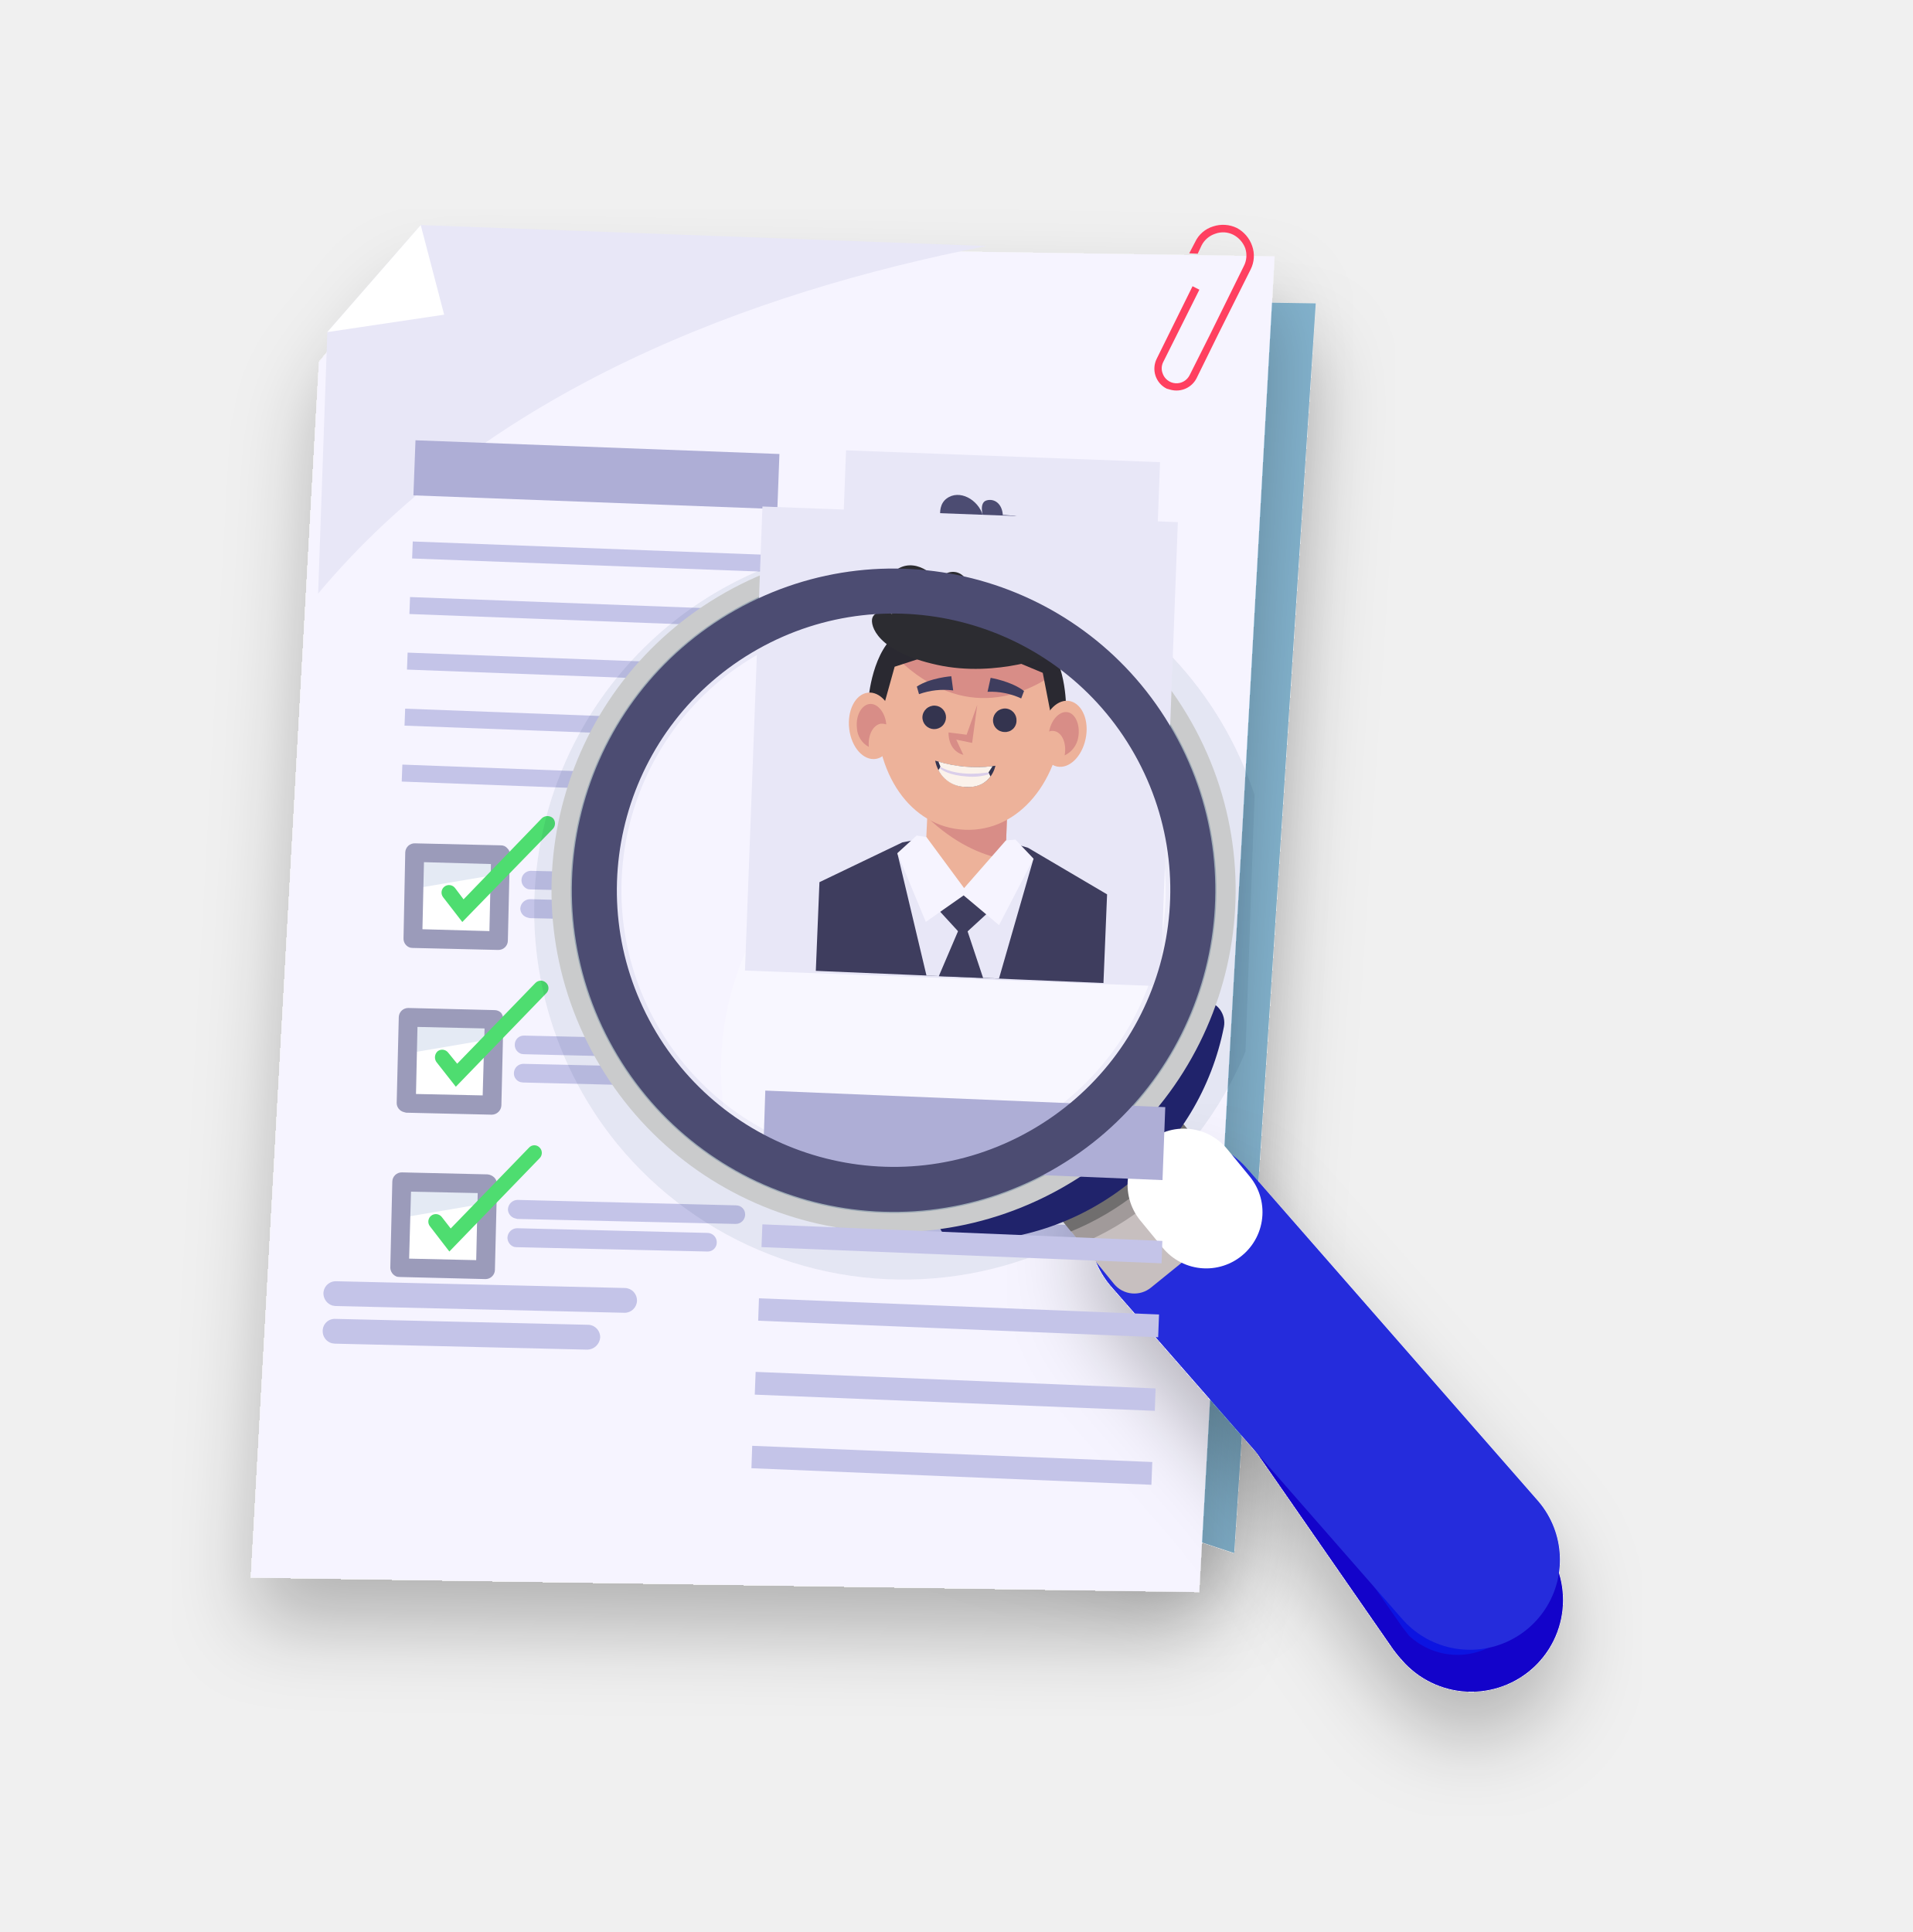
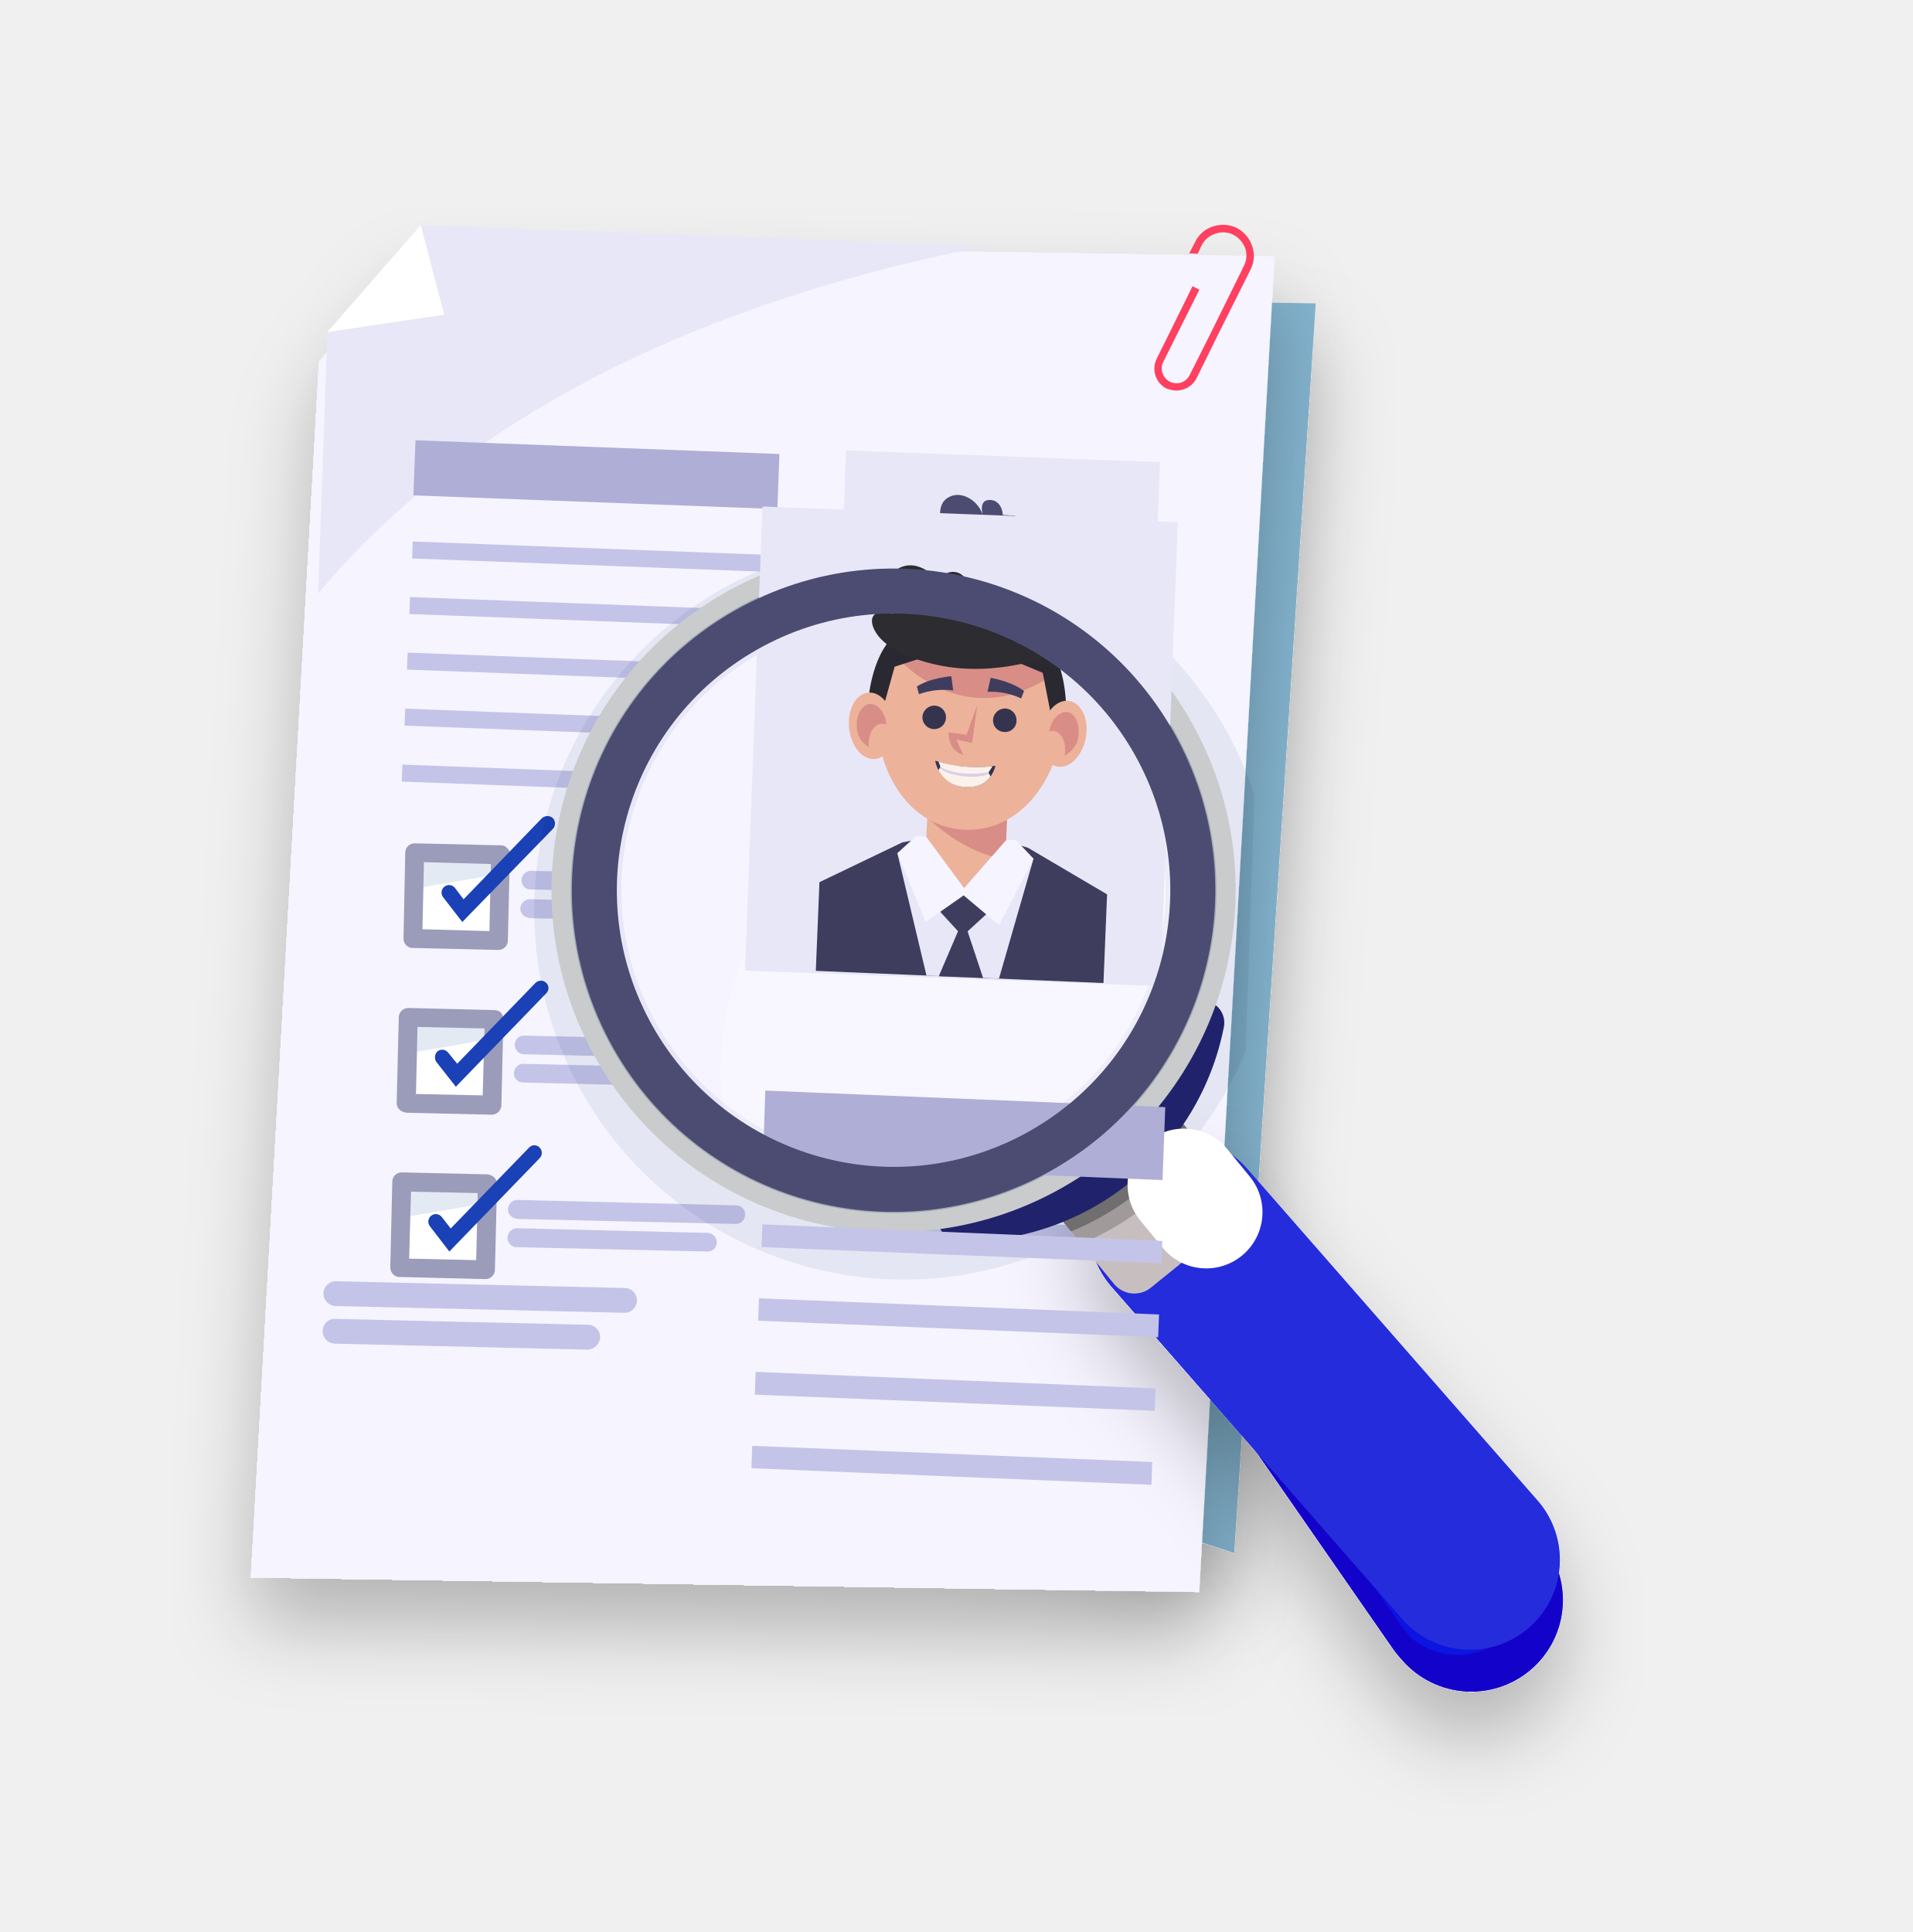
<svg xmlns="http://www.w3.org/2000/svg" width="96" height="97" viewBox="0 0 96 97" fill="none">
  <g id="Group 5177">
    <g id="Vector" filter="url(#filter0_d_696_1984)">
      <path d="M61.956 77.975L66.049 15.231L23.61 14.598L23.572 65.31L61.956 77.975Z" fill="#84B4CF" />
    </g>
    <g id="Vector_2" filter="url(#filter1_d_696_1984)">
      <path d="M63.982 12.874L20.866 12.212L16.015 18.172L12.595 79.201L60.197 79.933L63.982 12.874Z" fill="#F6F4FF" />
    </g>
    <path id="Vector_3" d="M21.12 11.3L16.432 16.674L15.969 29.803C24.511 19.589 37.669 14.674 49.518 12.352L21.12 11.3Z" fill="#E8E7F7" />
    <path id="Vector_4" d="M16.432 16.673L22.296 15.799L21.12 11.3L16.432 16.673Z" fill="white" />
    <path id="Vector_5" d="M58.232 23.204L42.47 22.61L41.807 40.206L57.569 40.8L58.232 23.204Z" fill="#E8E7F7" />
    <path id="Vector_6" d="M52.536 35.557L51.687 35.301L50.547 35.317L50.142 36.066L49.792 35.283L48.646 35.179L47.776 35.348L44.633 36.862L44.502 40.214L47.813 40.352L52.088 40.544L55.398 40.682L55.551 37.317L52.536 35.557Z" fill="#3E3D5E" />
    <path id="Vector_7" d="M48.699 40.404L51.447 40.523L52.754 35.971L50.239 35.859L50.142 36.067L50.042 35.862L47.587 35.747L48.699 40.404Z" fill="#E8E7F7" />
    <path id="Vector_8" d="M49.088 37.86L49.561 37.427C49.639 37.355 49.731 37.299 49.831 37.262C49.932 37.226 50.038 37.209 50.144 37.214C50.251 37.218 50.355 37.244 50.452 37.289C50.548 37.334 50.635 37.397 50.707 37.476L51.141 37.948L50.071 38.931L49.088 37.86Z" fill="#3E3D5E" />
    <path id="Vector_9" d="M50.849 40.493L50.103 38.248L49.166 40.416L50.849 40.493Z" fill="#3E3D5E" />
    <path id="Vector_10" d="M52.188 36.244C52.153 36.861 51.226 37.308 50.101 37.269C48.976 37.23 48.07 36.684 48.105 36.067C48.14 35.45 49.067 35.003 50.187 35.06C51.307 35.118 52.2 35.64 52.188 36.244Z" fill="#EDB29A" />
    <path id="Vector_11" d="M48.748 33.758L48.675 35.285C48.661 35.688 48.806 36.08 49.079 36.377C49.353 36.673 49.732 36.849 50.135 36.867C50.537 36.881 50.93 36.736 51.226 36.462C51.522 36.189 51.698 35.81 51.716 35.407L51.77 33.875L48.748 33.758Z" fill="#EDB29A" />
    <path id="Vector_12" d="M48.726 34.399C49.767 35.374 50.762 35.808 51.577 35.976C51.65 35.794 51.697 35.602 51.716 35.407L51.77 33.875L48.748 33.758L48.726 34.399Z" fill="#D88D87" />
    <path id="Vector_13" d="M53.87 30.485C53.763 32.981 52.231 34.964 50.142 34.872C48.053 34.78 46.694 32.698 46.806 30.183C46.919 27.668 48.402 26.632 50.491 26.724C52.581 26.816 53.983 27.97 53.87 30.485Z" fill="#EDB29A" />
    <path id="Vector_14" d="M53.68 28.846C53.246 27.452 52.041 26.784 50.491 26.724C48.941 26.665 47.977 27.101 47.354 28.142C49.92 30.815 52.321 29.858 53.68 28.846Z" fill="#D88D87" />
    <path id="Vector_15" d="M46.493 29.899C46.493 29.899 46.639 28.04 47.668 27.367L49.029 28.177L47.477 28.685L47.042 30.248L46.493 29.899Z" fill="#3E3D5E" />
    <path id="Vector_16" d="M53.983 30.222C53.983 30.222 54.014 28.35 53.032 27.587L51.603 28.286L53.111 28.922L53.412 30.513L53.983 30.222Z" fill="#3E3D5E" />
    <path id="Vector_17" d="M49.444 30.623C49.442 30.683 49.428 30.741 49.402 30.795C49.377 30.85 49.342 30.898 49.298 30.939C49.254 30.979 49.202 31.011 49.146 31.031C49.09 31.052 49.03 31.061 48.97 31.059C48.911 31.056 48.852 31.042 48.798 31.017C48.743 30.992 48.695 30.956 48.654 30.912C48.614 30.868 48.582 30.817 48.562 30.76C48.541 30.704 48.532 30.645 48.534 30.585C48.536 30.526 48.55 30.468 48.575 30.415C48.6 30.362 48.636 30.315 48.679 30.276C48.723 30.236 48.775 30.207 48.83 30.188C48.886 30.169 48.945 30.162 49.003 30.167C49.122 30.17 49.234 30.22 49.317 30.305C49.399 30.39 49.445 30.504 49.444 30.623Z" fill="#34344F" />
    <path id="Vector_18" d="M52.115 30.74C52.093 30.845 52.035 30.938 51.95 31.003C51.866 31.069 51.762 31.103 51.655 31.099C51.548 31.095 51.447 31.054 51.367 30.982C51.288 30.91 51.237 30.813 51.223 30.707C51.214 30.642 51.22 30.575 51.239 30.512C51.259 30.449 51.292 30.391 51.336 30.342C51.381 30.294 51.435 30.255 51.496 30.229C51.557 30.204 51.622 30.192 51.688 30.194C51.754 30.197 51.819 30.213 51.878 30.243C51.937 30.273 51.988 30.316 52.029 30.368C52.069 30.42 52.098 30.48 52.113 30.544C52.128 30.609 52.128 30.675 52.115 30.74Z" fill="#34344F" />
    <path id="Vector_19" d="M50.615 30.146L50.229 31.253L49.526 31.174C49.526 31.174 49.494 31.851 50.094 32.018L49.821 31.452L50.431 31.583L50.615 30.146Z" fill="#D88D87" />
    <path id="Vector_20" d="M53.068 31.044C52.935 31.732 53.188 32.37 53.648 32.479C54.107 32.587 54.573 32.11 54.724 31.427C54.875 30.744 54.603 30.101 54.144 29.993C53.684 29.884 53.2 30.357 53.068 31.044Z" fill="#EDB29A" />
    <path id="Vector_21" d="M53.556 31.122L53.336 31.139L53.346 31.102C53.449 30.661 53.773 30.34 54.064 30.421C54.355 30.502 54.536 30.905 54.446 31.37C54.421 31.515 54.363 31.652 54.276 31.771C54.188 31.889 54.074 31.985 53.943 32.052C54.01 31.601 53.846 31.203 53.556 31.122Z" fill="#D88D87" />
    <path id="Vector_22" d="M47.453 30.812C47.535 31.501 47.226 32.12 46.757 32.186C46.289 32.251 45.863 31.741 45.762 31.047C45.661 30.353 45.989 29.739 46.458 29.674C46.926 29.608 47.376 30.105 47.453 30.812Z" fill="#EDB29A" />
    <path id="Vector_23" d="M46.953 30.85C47.023 30.839 47.096 30.846 47.163 30.869C47.098 30.401 46.818 30.068 46.51 30.12C46.202 30.171 45.995 30.564 46.042 31.027C46.089 31.491 46.277 31.661 46.49 31.739C46.461 31.281 46.663 30.906 46.953 30.85Z" fill="#D88D87" />
    <path id="Vector_24" d="M51.31 32.435C50.54 32.553 49.753 32.489 49.013 32.246C49.065 32.518 49.207 32.764 49.415 32.946C49.623 33.128 49.886 33.236 50.162 33.252C50.42 33.281 50.68 33.213 50.892 33.063C51.104 32.912 51.252 32.689 51.31 32.435Z" fill="#34344F" />
    <path id="Vector_25" d="M49.145 32.616L49.222 32.48L49.158 32.286C49.821 32.484 50.517 32.544 51.204 32.464L51.042 32.693L51.116 32.851C51.005 32.994 50.858 33.106 50.691 33.176C50.525 33.246 50.342 33.272 50.162 33.251C49.953 33.242 49.749 33.178 49.571 33.066C49.392 32.955 49.246 32.8 49.145 32.616Z" fill="#FBF2EB" />
    <path id="Vector_26" d="M51.082 32.763C50.802 32.843 50.509 32.868 50.219 32.836C49.584 32.796 49.3 32.619 49.188 32.529L49.203 32.475C49.929 32.892 51.024 32.688 51.024 32.688L51.082 32.763Z" fill="#DACEEA" />
    <path id="Vector_27" d="M48.402 29.726C48.822 29.574 49.272 29.524 49.715 29.582L49.646 29.054C49.185 29.087 48.736 29.216 48.327 29.431L48.402 29.726Z" fill="#3E3D5E" />
    <path id="Vector_28" d="M52.293 29.889C51.892 29.702 51.45 29.619 51.009 29.649L51.119 29.111C51.573 29.185 52.007 29.352 52.392 29.603L52.293 29.889Z" fill="#3E3D5E" />
    <path id="Vector_29" d="M53.546 28.201C53.546 28.201 51.389 29.128 49.104 28.609C46.82 28.091 46.567 27.1 46.638 26.846C46.709 26.591 47.123 26.511 47.389 26.682C47.389 26.682 46.87 25.52 47.515 25.033C48.16 24.547 49.106 25.085 49.337 25.874C49.337 25.874 49.144 25.232 49.527 25.123C49.909 25.015 50.305 25.281 50.34 25.859C50.34 25.859 53.655 25.842 53.546 28.201Z" fill="#4C4C72" />
    <path id="Vector_30" d="M53.531 27.904C50.949 28.105 50.426 26.745 50.358 25.865C50.753 25.878 51.145 25.928 51.531 26.015C51.678 26.683 52.142 27.478 53.435 27.407C53.491 27.567 53.524 27.734 53.531 27.904Z" fill="#60608C" />
    <path id="Vector_31" d="M52.754 35.971L52.072 35.252L51.697 35.265L50.115 37.077L48.697 35.135L48.319 35.089L47.587 35.746L48.681 38.362L50.117 37.352L51.447 38.486L52.754 35.971Z" fill="#F6F4FF" />
    <path id="Vector_32" d="M39.126 22.794L20.857 22.105L20.753 24.871L39.022 25.559L39.126 22.794Z" fill="#AEAED6" />
    <path id="Vector_33" d="M38.989 27.875L20.72 27.186L20.688 28.039L38.957 28.727L38.989 27.875Z" fill="#C4C4E8" />
    <path id="Vector_34" d="M38.853 30.664L20.584 29.976L20.552 30.828L38.821 31.516L38.853 30.664Z" fill="#C4C4E8" />
    <path id="Vector_35" d="M38.731 33.454L20.462 32.766L20.43 33.618L38.699 34.306L38.731 33.454Z" fill="#C4C4E8" />
    <path id="Vector_36" d="M38.608 36.268L20.339 35.58L20.307 36.432L38.576 37.12L38.608 36.268Z" fill="#C4C4E8" />
    <path id="Vector_37" d="M38.467 39.076L20.198 38.388L20.166 39.24L38.434 39.928L38.467 39.076Z" fill="#C4C4E8" />
    <path id="Vector_38" d="M57.749 45.391L42.592 44.755L42.486 47.526L57.649 48.144L57.749 45.391Z" fill="#AEAED6" />
    <path id="Vector_39" d="M57.634 50.45L42.471 49.833L42.449 50.688L57.611 51.306L57.634 50.45Z" fill="#C4C4E8" />
    <path id="Vector_40" d="M57.499 53.253L42.337 52.635L42.314 53.491L57.477 54.108L57.499 53.253Z" fill="#C4C4E8" />
    <path id="Vector_41" d="M57.384 56.061L42.226 55.425L42.185 56.275L57.343 56.911L57.384 56.061Z" fill="#C4C4E8" />
    <path id="Vector_42" d="M57.255 58.845L42.092 58.227L42.051 59.077L57.214 59.695L57.255 58.845Z" fill="#C4C4E8" />
    <path id="Vector_43" d="M57.121 61.648L41.959 61.03L41.936 61.885L57.08 62.498L57.121 61.648Z" fill="#C4C4E8" />
    <path id="Vector_44" d="M25.088 42.921L20.788 42.819L20.686 47.127L24.986 47.229L25.088 42.921Z" fill="white" />
    <path id="Vector_45" d="M25.111 43.883L20.775 44.615L20.828 42.808L25.128 42.908L25.111 43.883Z" fill="#E4EAF4" />
    <path id="Vector_46" d="M20.596 47.581C20.495 47.552 20.407 47.49 20.346 47.406C20.284 47.321 20.253 47.218 20.256 47.114L20.343 42.791C20.346 42.728 20.361 42.667 20.388 42.611C20.414 42.555 20.452 42.504 20.498 42.462C20.544 42.421 20.598 42.389 20.657 42.368C20.716 42.347 20.778 42.338 20.84 42.342L25.14 42.442C25.203 42.441 25.265 42.453 25.323 42.479C25.38 42.505 25.43 42.544 25.47 42.593C25.515 42.634 25.549 42.685 25.571 42.742C25.592 42.799 25.6 42.86 25.594 42.921L25.494 47.221C25.494 47.284 25.482 47.347 25.457 47.405C25.433 47.463 25.397 47.516 25.352 47.559C25.307 47.604 25.253 47.638 25.194 47.661C25.136 47.684 25.073 47.695 25.01 47.694L20.71 47.593L20.596 47.581ZM21.282 43.287L21.206 46.654L24.568 46.748L24.644 43.381L21.282 43.287Z" fill="#9B9BBA" />
    <path id="Vector_47" d="M26.506 44.643C26.399 44.609 26.308 44.538 26.248 44.443C26.189 44.347 26.166 44.234 26.183 44.123C26.199 44.013 26.255 43.911 26.34 43.838C26.424 43.764 26.532 43.723 26.645 43.722L37.601 43.972C37.727 43.976 37.846 44.03 37.933 44.122C38.019 44.214 38.066 44.336 38.062 44.463C38.058 44.589 38.004 44.708 37.912 44.794C37.82 44.881 37.697 44.927 37.571 44.923L26.62 44.655L26.506 44.643Z" fill="#C4C4E8" />
    <path id="Vector_48" d="M26.481 46.067C26.379 46.043 26.287 45.985 26.221 45.903C26.156 45.821 26.119 45.719 26.118 45.613C26.124 45.485 26.18 45.365 26.274 45.277C26.368 45.19 26.492 45.143 26.62 45.146L36.19 45.382C36.252 45.382 36.313 45.394 36.37 45.418C36.427 45.443 36.478 45.478 36.521 45.523C36.563 45.568 36.596 45.621 36.617 45.679C36.639 45.737 36.648 45.799 36.644 45.861C36.639 45.984 36.587 46.101 36.497 46.186C36.408 46.271 36.288 46.317 36.165 46.315L26.59 46.097L26.481 46.067Z" fill="#C4C4E8" />
-     <path id="Vector_49" d="M23.207 46.291L22.242 45.043C22.181 44.964 22.154 44.864 22.167 44.764C22.18 44.665 22.232 44.575 22.311 44.514C22.391 44.453 22.491 44.426 22.59 44.439C22.689 44.452 22.78 44.504 22.841 44.583L23.27 45.153L27.204 41.078C27.28 41.011 27.377 40.973 27.478 40.972C27.58 40.972 27.677 41.008 27.754 41.074C27.821 41.146 27.859 41.24 27.86 41.338C27.862 41.437 27.827 41.532 27.763 41.606L23.207 46.291Z" fill="#4EDD70" />
+     <path id="Vector_49" d="M23.207 46.291L22.242 45.043C22.181 44.964 22.154 44.864 22.167 44.764C22.18 44.665 22.232 44.575 22.311 44.514C22.391 44.453 22.491 44.426 22.59 44.439C22.689 44.452 22.78 44.504 22.841 44.583L23.27 45.153L27.204 41.078C27.28 41.011 27.377 40.973 27.478 40.972C27.58 40.972 27.677 41.008 27.754 41.074C27.821 41.146 27.859 41.24 27.86 41.338C27.862 41.437 27.827 41.532 27.763 41.606L23.207 46.291Z" fill="#1a41b6" />
    <path id="Vector_50" d="M24.775 51.181L20.475 51.079L20.372 55.387L24.673 55.489L24.775 51.181Z" fill="white" />
    <path id="Vector_51" d="M24.768 52.151L20.45 52.887L20.485 51.075L24.803 51.181L24.768 52.151Z" fill="#E4EAF4" />
    <path id="Vector_52" d="M20.258 55.83C20.16 55.802 20.073 55.744 20.011 55.663C19.948 55.582 19.914 55.483 19.913 55.381L20.018 51.063C20.023 50.939 20.076 50.823 20.165 50.738C20.255 50.653 20.374 50.606 20.497 50.608L24.816 50.714C24.941 50.712 25.061 50.76 25.151 50.846C25.227 50.946 25.268 51.068 25.27 51.193L25.169 55.493C25.165 55.619 25.112 55.738 25.022 55.826C24.932 55.914 24.811 55.964 24.685 55.965L20.385 55.865L20.258 55.83ZM20.957 51.559L20.882 54.926L24.23 54.997L24.324 51.635L20.957 51.559Z" fill="#9B9BBA" />
    <path id="Vector_53" d="M26.18 52.915C26.08 52.886 25.992 52.825 25.93 52.74C25.869 52.656 25.837 52.553 25.84 52.449C25.84 52.387 25.852 52.325 25.877 52.269C25.901 52.212 25.937 52.16 25.982 52.118C26.026 52.075 26.079 52.042 26.138 52.021C26.196 52 26.258 51.991 26.319 51.994L37.276 52.244C37.399 52.249 37.516 52.301 37.6 52.391C37.685 52.48 37.732 52.6 37.73 52.723C37.73 52.786 37.717 52.849 37.693 52.907C37.669 52.965 37.633 53.017 37.588 53.062C37.542 53.105 37.489 53.14 37.43 53.163C37.371 53.186 37.309 53.197 37.246 53.195L26.294 52.928L26.18 52.915Z" fill="#C4C4E8" />
    <path id="Vector_54" d="M26.138 54.333C26.036 54.307 25.946 54.246 25.884 54.161C25.822 54.076 25.791 53.972 25.798 53.866C25.803 53.743 25.855 53.626 25.945 53.541C26.034 53.457 26.154 53.41 26.277 53.412L35.852 53.63C35.915 53.631 35.977 53.644 36.034 53.669C36.092 53.693 36.144 53.729 36.188 53.774C36.232 53.819 36.267 53.872 36.29 53.93C36.313 53.989 36.325 54.051 36.324 54.114C36.323 54.177 36.31 54.239 36.286 54.296C36.261 54.354 36.225 54.406 36.18 54.45C36.135 54.494 36.082 54.529 36.024 54.552C35.965 54.575 35.903 54.587 35.84 54.586L26.27 54.35L26.138 54.333Z" fill="#C4C4E8" />
-     <path id="Vector_55" d="M22.882 54.562L21.899 53.31C21.847 53.227 21.825 53.129 21.837 53.032C21.85 52.936 21.896 52.846 21.968 52.781C22.008 52.75 22.052 52.728 22.1 52.715C22.148 52.702 22.198 52.699 22.247 52.705C22.296 52.712 22.344 52.728 22.387 52.753C22.43 52.777 22.467 52.81 22.497 52.849L22.95 53.406L26.879 49.35C26.949 49.279 27.044 49.238 27.143 49.236C27.243 49.234 27.339 49.272 27.411 49.341C27.448 49.374 27.479 49.414 27.5 49.46C27.521 49.505 27.532 49.554 27.533 49.605C27.534 49.655 27.524 49.704 27.504 49.75C27.485 49.796 27.456 49.838 27.419 49.872L22.882 54.562Z" fill="#4EDD70" />
+     <path id="Vector_55" d="M22.882 54.562L21.899 53.31C21.847 53.227 21.825 53.129 21.837 53.032C21.85 52.936 21.896 52.846 21.968 52.781C22.008 52.75 22.052 52.728 22.1 52.715C22.148 52.702 22.198 52.699 22.247 52.705C22.296 52.712 22.344 52.728 22.387 52.753C22.43 52.777 22.467 52.81 22.497 52.849L22.95 53.406L26.879 49.35C26.949 49.279 27.044 49.238 27.143 49.236C27.243 49.234 27.339 49.272 27.411 49.341C27.448 49.374 27.479 49.414 27.5 49.46C27.521 49.505 27.532 49.554 27.533 49.605C27.534 49.655 27.524 49.704 27.504 49.75C27.485 49.796 27.456 49.838 27.419 49.872L22.882 54.562Z" fill="#1a41b6" />
    <path id="Vector_56" d="M24.443 59.455L20.143 59.352L20.041 63.66L24.341 63.762L24.443 59.455Z" fill="white" />
    <path id="Vector_57" d="M24.448 60.404L20.13 61.141L20.16 59.347L24.478 59.453L24.448 60.404Z" fill="#E4EAF4" />
    <path id="Vector_58" d="M19.933 64.101C19.834 64.069 19.748 64.007 19.687 63.923C19.626 63.839 19.593 63.738 19.593 63.634L19.693 59.334C19.693 59.271 19.706 59.209 19.73 59.15C19.754 59.092 19.79 59.04 19.835 58.996C19.881 58.952 19.934 58.917 19.993 58.894C20.051 58.871 20.114 58.86 20.177 58.862L24.477 58.962C24.601 58.975 24.717 59.028 24.807 59.113C24.896 59.202 24.947 59.321 24.95 59.446L24.844 63.764C24.84 63.888 24.787 64.004 24.697 64.089C24.608 64.174 24.488 64.221 24.365 64.219L20.047 64.113L19.933 64.101ZM20.632 59.83L20.538 63.192L23.905 63.268L23.981 59.901L20.632 59.83Z" fill="#9B9BBA" />
    <path id="Vector_59" d="M25.86 61.17C25.758 61.146 25.666 61.088 25.601 61.006C25.535 60.923 25.498 60.822 25.497 60.716C25.502 60.59 25.555 60.471 25.645 60.383C25.735 60.295 25.855 60.245 25.981 60.244L36.951 60.517C37.013 60.517 37.074 60.529 37.131 60.553C37.188 60.578 37.239 60.613 37.281 60.658C37.324 60.703 37.357 60.756 37.378 60.814C37.399 60.872 37.408 60.934 37.405 60.996C37.4 61.119 37.348 61.236 37.258 61.321C37.169 61.406 37.049 61.452 36.926 61.45L25.97 61.2L25.86 61.17Z" fill="#C4C4E8" />
    <path id="Vector_60" d="M25.813 62.605C25.715 62.573 25.628 62.511 25.567 62.427C25.506 62.343 25.473 62.242 25.473 62.138C25.478 62.012 25.531 61.893 25.621 61.805C25.711 61.717 25.831 61.667 25.957 61.666L35.527 61.901C35.65 61.906 35.767 61.959 35.852 62.048C35.937 62.138 35.983 62.257 35.981 62.38C35.981 62.442 35.969 62.504 35.945 62.56C35.92 62.617 35.885 62.669 35.84 62.711C35.795 62.754 35.742 62.786 35.684 62.808C35.626 62.829 35.564 62.838 35.502 62.835L25.927 62.617L25.813 62.605Z" fill="#C4C4E8" />
-     <path id="Vector_61" d="M22.557 62.835L21.579 61.564C21.549 61.524 21.527 61.48 21.514 61.432C21.501 61.384 21.498 61.334 21.504 61.285C21.511 61.236 21.527 61.188 21.551 61.145C21.576 61.102 21.609 61.065 21.648 61.035C21.688 61.004 21.732 60.982 21.78 60.969C21.828 60.956 21.878 60.953 21.927 60.959C21.976 60.966 22.024 60.982 22.067 61.007C22.11 61.031 22.147 61.064 22.177 61.103L22.625 61.678L26.554 57.622C26.587 57.584 26.628 57.554 26.673 57.533C26.719 57.512 26.768 57.501 26.818 57.5C26.868 57.499 26.918 57.509 26.964 57.528C27.01 57.548 27.051 57.577 27.086 57.613C27.157 57.683 27.198 57.777 27.199 57.877C27.201 57.976 27.163 58.072 27.094 58.144L22.557 62.835Z" fill="#4EDD70" />
+     <path id="Vector_61" d="M22.557 62.835L21.579 61.564C21.549 61.524 21.527 61.48 21.514 61.432C21.501 61.384 21.498 61.334 21.504 61.285C21.511 61.236 21.527 61.188 21.551 61.145C21.576 61.102 21.609 61.065 21.648 61.035C21.688 61.004 21.732 60.982 21.78 60.969C21.828 60.956 21.878 60.953 21.927 60.959C21.976 60.966 22.024 60.982 22.067 61.007C22.11 61.031 22.147 61.064 22.177 61.103L22.625 61.678L26.554 57.622C26.587 57.584 26.628 57.554 26.673 57.533C26.719 57.512 26.768 57.501 26.818 57.5C26.868 57.499 26.918 57.509 26.964 57.528C27.01 57.548 27.051 57.577 27.086 57.613C27.157 57.683 27.198 57.777 27.199 57.877C27.201 57.976 27.163 58.072 27.094 58.144L22.557 62.835Z" fill="#1a41b6" />
    <path id="Vector_62" d="M62.856 12.345C62.723 11.959 62.449 11.638 62.089 11.446C61.716 11.265 61.288 11.238 60.896 11.368C60.698 11.429 60.516 11.53 60.36 11.665C60.204 11.801 60.079 11.967 59.992 12.155L59.697 12.719L60.123 12.739L60.317 12.323C60.388 12.184 60.486 12.06 60.604 11.959C60.723 11.858 60.861 11.781 61.01 11.733C61.156 11.68 61.312 11.657 61.468 11.666C61.624 11.676 61.776 11.718 61.915 11.789C62.189 11.933 62.401 12.174 62.51 12.464C62.559 12.611 62.578 12.767 62.565 12.921C62.552 13.076 62.508 13.227 62.436 13.364L60.728 16.825L59.718 18.835C59.653 18.966 59.55 19.076 59.422 19.148C59.295 19.221 59.148 19.254 59.002 19.242C58.855 19.231 58.716 19.176 58.601 19.085C58.486 18.994 58.401 18.87 58.357 18.73C58.324 18.64 58.311 18.543 58.317 18.447C58.324 18.352 58.35 18.258 58.394 18.173L60.207 14.545L59.864 14.371L58.069 18.004C57.934 18.272 57.911 18.582 58.005 18.867C58.052 19.007 58.126 19.136 58.222 19.247C58.319 19.358 58.437 19.449 58.569 19.514L58.769 19.57C59.019 19.636 59.284 19.614 59.52 19.509C59.756 19.404 59.949 19.221 60.066 18.991L61.15 16.786L62.784 13.52C62.874 13.339 62.927 13.141 62.94 12.94C62.952 12.738 62.924 12.536 62.856 12.345Z" fill="#FF4060" />
    <g id="Vector_63" style="mix-blend-mode:multiply" opacity="0.14">
      <path d="M30.977 57.423C33.01 59.91 35.653 61.826 38.647 62.987C41.642 64.148 44.886 64.513 48.063 64.046C51.241 63.58 54.243 62.297 56.778 60.325C59.312 58.352 61.292 55.757 62.524 52.791L62.976 39.913C62.125 37.329 60.715 34.965 58.848 32.986C56.98 31.008 54.701 29.465 52.17 28.466C49.64 27.468 46.92 27.038 44.205 27.208C41.49 27.377 38.846 28.142 36.459 29.448C34.073 30.754 32.003 32.569 30.396 34.764C28.79 36.959 27.685 39.481 27.162 42.151C26.639 44.821 26.71 47.573 27.369 50.212C28.028 52.851 29.26 55.313 30.977 57.423Z" fill="#7991A5" />
    </g>
    <g id="Group 5178" filter="url(#filter2_d_696_1984)">
      <path id="Vector_64" d="M59.017 58.003L77.064 77.03C77.509 77.463 77.863 77.981 78.103 78.553C78.343 79.125 78.465 79.74 78.461 80.361C78.458 80.982 78.328 81.596 78.082 82.165C77.835 82.735 77.475 83.249 77.024 83.676C76.574 84.103 76.041 84.434 75.459 84.65C74.877 84.866 74.258 84.962 73.638 84.932C73.017 84.903 72.41 84.748 71.851 84.477C71.292 84.207 70.794 83.826 70.386 83.358C70.23 83.188 70.084 83.01 69.948 82.824L54.993 61.27C54.797 60.99 54.658 60.674 54.584 60.34C54.511 60.006 54.505 59.661 54.565 59.325C54.626 58.988 54.753 58.667 54.939 58.38C55.125 58.093 55.366 57.846 55.648 57.653C56.159 57.3 56.779 57.141 57.397 57.205C58.015 57.27 58.589 57.553 59.017 58.003Z" fill="#1303CA" />
      <path id="Vector_65" d="M61.244 61.678L75.867 77.246C76.454 77.937 76.753 78.826 76.704 79.731C76.655 80.636 76.261 81.488 75.604 82.112C74.947 82.736 74.075 83.085 73.169 83.086C72.263 83.088 71.39 82.743 70.73 82.121L70.398 81.696L58.156 64.187C58.005 63.973 57.897 63.73 57.84 63.474C57.783 63.217 57.778 62.952 57.824 62.693C57.87 62.434 57.968 62.188 58.111 61.967C58.254 61.746 58.439 61.556 58.656 61.408C59.05 61.141 59.526 61.021 59.999 61.071C60.473 61.12 60.914 61.335 61.244 61.678Z" fill="#0C14E1" />
      <path id="Vector_66" d="M59.199 61.638L73.789 78.312" stroke="#252CDC" stroke-width="9.035" stroke-miterlimit="10" stroke-linecap="round" />
    </g>
    <path id="Vector_67" d="M52.054 59.728L55.925 64.467C56.147 64.735 56.466 64.904 56.812 64.938C57.158 64.972 57.504 64.869 57.774 64.649L61.769 61.414C62.036 61.192 62.206 60.873 62.24 60.527C62.274 60.181 62.17 59.835 61.951 59.565L58.08 54.825C57.861 54.556 57.545 54.384 57.2 54.347C56.854 54.309 56.508 54.409 56.236 54.625L52.236 57.879C52.102 57.987 51.99 58.121 51.908 58.274C51.825 58.426 51.774 58.593 51.757 58.765C51.74 58.937 51.758 59.111 51.809 59.276C51.86 59.441 51.944 59.595 52.054 59.728Z" fill="#C7BFBF" />
    <path id="Vector_68" d="M60.302 57.538L58.271 55.054C58.049 54.786 57.73 54.617 57.384 54.583C57.038 54.549 56.692 54.653 56.422 54.872L52.445 58.112C52.31 58.22 52.197 58.353 52.114 58.504C52.031 58.655 51.978 58.821 51.959 58.993C51.941 59.164 51.956 59.338 52.005 59.503C52.055 59.669 52.136 59.823 52.245 59.956L54.276 62.441C56.721 61.432 58.816 59.727 60.302 57.538Z" fill="#A19A9A" />
    <path id="Vector_69" d="M59.805 56.931L57.775 54.446C57.555 54.177 57.239 54.005 56.894 53.968C56.549 53.931 56.203 54.03 55.931 54.246L51.931 57.5C51.796 57.608 51.684 57.742 51.602 57.895C51.52 58.047 51.469 58.214 51.452 58.386C51.435 58.558 51.452 58.732 51.503 58.897C51.554 59.063 51.638 59.216 51.749 59.349L53.761 61.828C54.986 61.327 56.132 60.65 57.161 59.818C58.174 58.985 59.065 58.013 59.805 56.931Z" fill="#706E6E" />
    <path id="Vector_70" d="M47.106 61.111C47.089 61.263 47.103 61.417 47.149 61.563C47.195 61.709 47.27 61.843 47.371 61.958C47.472 62.073 47.596 62.165 47.735 62.229C47.873 62.293 48.024 62.328 48.177 62.33C51.299 62.367 54.335 61.308 56.758 59.339C59.181 57.37 60.838 54.614 61.44 51.55C61.468 51.4 61.464 51.246 61.43 51.097C61.395 50.949 61.331 50.809 61.24 50.686C61.149 50.563 61.035 50.461 60.902 50.385C60.77 50.308 60.624 50.26 60.472 50.242L48.348 48.982L47.106 61.111Z" fill="#20236B" />
    <path id="Vector_71" d="M54.915 55.432C54.968 55.388 55.03 55.354 55.096 55.334C55.163 55.313 55.232 55.306 55.302 55.313C55.371 55.319 55.438 55.34 55.499 55.372C55.561 55.404 55.615 55.449 55.659 55.502L56.856 56.971C56.491 57.342 56.106 57.693 55.702 58.021C55.277 58.353 54.856 58.667 54.423 58.957L53.226 57.488C53.182 57.435 53.148 57.373 53.128 57.307C53.108 57.24 53.1 57.171 53.107 57.102C53.113 57.032 53.133 56.965 53.166 56.904C53.199 56.843 53.243 56.788 53.296 56.744L54.915 55.432Z" fill="#706E6E" />
    <path id="Vector_72" d="M53.296 59.646C61.553 54.985 64.469 44.513 59.808 36.255C55.147 27.998 44.675 25.082 36.417 29.743C28.16 34.404 25.244 44.877 29.905 53.134C34.566 61.391 45.038 64.307 53.296 59.646Z" fill="#CACBCC" />
    <path id="Vector_73" d="M52.823 58.808C60.617 54.409 63.37 44.523 58.97 36.729C54.57 28.934 44.685 26.182 36.89 30.582C29.096 34.981 26.343 44.867 30.743 52.661C35.143 60.456 45.028 63.208 52.823 58.808Z" fill="#9CAAB5" />
    <path id="Vector_74" d="M52.415 58.085C59.81 53.911 62.421 44.532 58.247 37.136C54.073 29.741 44.694 27.13 37.298 31.304C29.903 35.478 27.292 44.857 31.466 52.253C35.64 59.648 45.019 62.259 52.415 58.085Z" fill="#EDE8E8" />
    <path id="Vector_75" d="M52.238 57.774C59.461 53.697 62.012 44.536 57.935 37.313C53.858 30.09 44.697 27.54 37.474 31.617C30.251 35.694 27.701 44.854 31.778 52.077C35.855 59.3 45.015 61.851 52.238 57.774Z" fill="#706E6E" />
    <path id="Vector_76" d="M52.072 57.478C59.131 53.493 61.624 44.54 57.639 37.48C53.654 30.421 44.701 27.928 37.641 31.913C30.582 35.898 28.089 44.851 32.074 51.91C36.059 58.97 45.012 61.463 52.072 57.478Z" fill="#E8E7F7" />
    <path id="Vector_77" d="M51.571 56.59C58.14 52.882 60.46 44.55 56.752 37.98C53.043 31.411 44.712 29.091 38.142 32.799C31.572 36.508 29.253 44.839 32.961 51.409C36.669 57.979 45.001 60.298 51.571 56.59Z" fill="#F6F4FF" />
    <g id="Vector_78" style="mix-blend-mode:color-dodge" opacity="0.2">
      <path d="M36.275 52.181C36.116 53.715 36.2 55.265 36.524 56.774C38.941 58.452 41.808 59.363 44.751 59.39C47.693 59.416 50.576 58.556 53.023 56.922C55.471 55.288 57.369 52.955 58.473 50.227C59.576 47.498 59.833 44.501 59.209 41.625C57.184 40.213 54.831 39.342 52.373 39.096C50.457 38.896 48.52 39.077 46.673 39.627C44.827 40.177 43.107 41.086 41.611 42.301C40.116 43.516 38.875 45.014 37.96 46.709C37.044 48.405 36.471 50.264 36.275 52.181Z" fill="#E0E5E8" />
    </g>
    <path id="Vector_79" d="M59.426 59.488L60.552 60.859" stroke="white" stroke-width="5.647" stroke-linecap="round" stroke-linejoin="round" />
    <g id="Vector_80" style="mix-blend-mode:color-dodge" opacity="0.62">
      <path d="M54.125 37.45C53.548 38.464 51.297 38.249 49.102 36.991C46.906 35.733 45.6 33.882 46.176 32.867C46.753 31.852 49.027 32.055 51.223 33.312C53.419 34.57 54.706 36.417 54.125 37.45Z" fill="#E0E5E8" />
    </g>
    <path id="Vector_81" d="M59.126 26.215L38.274 25.43L37.397 48.729L58.248 49.514L59.126 26.215Z" fill="#E8E7F7" />
    <path id="Vector_82" d="M51.604 42.564L50.464 42.227L48.948 42.255L48.418 43.243L47.96 42.215L46.453 42.07L45.294 42.295L41.135 44.291L40.953 48.744L45.347 48.929L50.998 49.171L55.392 49.356L55.574 44.903L51.604 42.564Z" fill="#3E3D5E" />
    <path id="Vector_83" d="M46.508 48.979L50.148 49.13L51.882 43.111L48.572 42.973L48.418 43.244L48.279 42.97L45.046 42.834L46.508 48.979Z" fill="#E8E7F7" />
    <path id="Vector_84" d="M47.027 45.593L47.834 44.853C47.992 44.707 48.202 44.631 48.417 44.64C48.632 44.649 48.834 44.744 48.98 44.902L49.72 45.708L48.316 46.997L47.027 45.593Z" fill="#3E3D5E" />
    <path id="Vector_85" d="M49.352 49.105L48.36 46.126L47.126 49.014L49.352 49.105Z" fill="#3E3D5E" />
    <path id="Vector_86" d="M48.314 44.874C49.803 44.938 51.038 44.331 51.073 43.519C51.108 42.707 49.929 41.997 48.441 41.933C46.952 41.869 45.717 42.476 45.682 43.288C45.647 44.1 46.826 44.81 48.314 44.874Z" fill="#EDB29A" />
    <path id="Vector_87" d="M46.586 40.188L46.491 42.218C46.48 42.481 46.521 42.744 46.612 42.992C46.703 43.24 46.842 43.467 47.021 43.66C47.2 43.854 47.416 44.01 47.655 44.12C47.895 44.23 48.154 44.292 48.418 44.301C48.949 44.319 49.465 44.127 49.855 43.766C50.245 43.405 50.477 42.905 50.501 42.375L50.573 40.358L46.586 40.188Z" fill="#EDB29A" />
    <path id="Vector_88" d="M46.545 41.038C47.925 42.343 49.238 42.904 50.312 43.125C50.42 42.888 50.484 42.634 50.501 42.375L50.573 40.358L46.586 40.188L46.545 41.038Z" fill="#D88D87" />
    <path id="Vector_89" d="M53.375 35.85C53.237 39.16 51.176 41.779 48.428 41.66C45.68 41.541 43.863 38.783 44.007 35.455C44.15 32.126 46.118 30.755 48.889 30.86C51.66 30.966 53.513 32.539 53.375 35.85Z" fill="#EDB29A" />
    <path id="Vector_90" d="M53.112 33.701C52.529 31.854 50.96 30.947 48.889 30.86C46.818 30.773 45.575 31.367 44.724 32.736C48.122 36.287 51.314 35.022 53.112 33.701Z" fill="#D88D87" />
    <path id="Vector_91" d="M43.599 35.087C43.599 35.087 43.779 32.61 45.139 31.736L46.955 32.809L44.91 33.474L44.333 35.545L43.599 35.087Z" fill="#2A2931" />
    <path id="Vector_92" d="M53.513 35.496C53.513 35.496 53.538 33.016 52.264 32.034L50.362 32.954L52.345 33.781L52.756 35.893L53.513 35.496Z" fill="#2A2931" />
    <path id="Vector_93" d="M47.488 36.032C47.483 36.19 47.416 36.338 47.302 36.446C47.188 36.554 47.035 36.611 46.878 36.607C46.721 36.602 46.572 36.535 46.464 36.42C46.357 36.306 46.299 36.154 46.304 35.996C46.312 35.838 46.383 35.689 46.501 35.583C46.619 35.476 46.773 35.42 46.932 35.427C47.086 35.435 47.23 35.502 47.334 35.616C47.438 35.729 47.494 35.879 47.488 36.032Z" fill="#34344F" />
    <path id="Vector_94" d="M51.027 36.195C51.026 36.272 51.009 36.348 50.977 36.418C50.946 36.489 50.901 36.551 50.844 36.604C50.787 36.656 50.721 36.696 50.648 36.721C50.575 36.746 50.498 36.757 50.422 36.751C50.343 36.75 50.266 36.733 50.195 36.702C50.123 36.67 50.059 36.624 50.006 36.567C49.952 36.511 49.91 36.444 49.883 36.37C49.856 36.297 49.844 36.219 49.847 36.141C49.856 35.983 49.927 35.834 50.045 35.728C50.162 35.621 50.317 35.565 50.476 35.572C50.553 35.576 50.629 35.596 50.698 35.63C50.768 35.663 50.83 35.711 50.882 35.769C50.933 35.827 50.972 35.894 50.997 35.967C51.022 36.041 51.032 36.118 51.027 36.195Z" fill="#34344F" />
    <path id="Vector_95" d="M49.057 35.392L48.523 36.889L47.615 36.773C47.615 36.773 47.559 37.678 48.359 37.901L48.004 37.136L48.8 37.299L49.057 35.392Z" fill="#D88D87" />
    <path id="Vector_96" d="M52.307 36.591C52.114 37.497 52.443 38.352 53.053 38.483C53.663 38.614 54.302 38.008 54.495 37.102C54.689 36.197 54.336 35.354 53.731 35.205C53.126 35.056 52.482 35.68 52.307 36.591Z" fill="#EDB29A" />
    <path id="Vector_97" d="M52.941 36.708C52.847 36.685 52.749 36.692 52.661 36.728L52.676 36.674C52.801 36.082 53.229 35.672 53.616 35.761C54.002 35.849 54.234 36.422 54.127 37.019C54.094 37.214 54.016 37.398 53.897 37.556C53.778 37.714 53.622 37.841 53.444 37.926C53.551 37.329 53.327 36.797 52.941 36.708Z" fill="#D88D87" />
    <path id="Vector_98" d="M44.855 36.279C44.972 37.193 44.566 38.019 43.955 38.104C43.344 38.188 42.743 37.532 42.63 36.599C42.518 35.667 42.938 34.864 43.549 34.779C44.16 34.695 44.76 35.351 44.855 36.279Z" fill="#EDB29A" />
    <path id="Vector_99" d="M44.212 36.335C44.308 36.329 44.404 36.343 44.495 36.374C44.477 36.369 44.482 36.351 44.487 36.333C44.42 35.727 44.016 35.281 43.625 35.349C43.234 35.416 42.95 35.944 43.016 36.55C43.025 36.747 43.084 36.938 43.189 37.104C43.294 37.271 43.44 37.407 43.614 37.5C43.56 36.917 43.821 36.402 44.212 36.335Z" fill="#D88D87" />
    <path id="Vector_100" d="M49.969 38.446C48.955 38.596 47.921 38.509 46.946 38.192C47.01 38.547 47.193 38.871 47.464 39.11C47.735 39.349 48.079 39.489 48.44 39.508C49.765 39.603 49.969 38.446 49.969 38.446Z" fill="#34344F" />
    <path id="Vector_101" d="M47.107 38.668L47.212 38.502L47.109 38.238C47.99 38.499 48.915 38.577 49.827 38.466L49.622 38.781L49.722 38.985C49.503 39.276 49.13 39.564 48.44 39.509C48.163 39.501 47.893 39.419 47.658 39.271C47.424 39.123 47.234 38.915 47.107 38.668Z" fill="#FBF2EB" />
    <path id="Vector_102" d="M49.656 38.868C49.291 38.984 48.907 39.023 48.526 38.985C47.681 38.926 47.299 38.682 47.173 38.569L47.194 38.496C48.154 39.057 49.603 38.776 49.603 38.776L49.656 38.868Z" fill="#DACEEA" />
    <path id="Vector_103" d="M46.133 34.852C46.682 34.655 47.27 34.591 47.849 34.664L47.754 33.952C47.754 33.952 46.694 34.029 46.024 34.469L46.133 34.852Z" fill="#3E3D5E" />
    <path id="Vector_104" d="M51.263 35.066C50.734 34.821 50.155 34.707 49.573 34.733L49.729 34.032C49.729 34.032 50.778 34.206 51.405 34.694L51.263 35.066Z" fill="#3E3D5E" />
    <path id="Vector_105" d="M52.92 32.844C52.92 32.844 50.077 34.051 47.033 33.379C43.988 32.708 43.689 31.391 43.785 31.045C43.881 30.7 44.425 30.577 44.784 30.834C44.784 30.834 44.097 29.291 44.966 28.632C45.835 27.974 47.037 28.72 47.358 29.749C47.358 29.749 47.106 28.895 47.618 28.744C48.13 28.593 48.651 28.973 48.69 29.747C48.69 29.747 53.067 29.713 52.92 32.844Z" fill="#2C2C31" />
    <path id="Vector_106" d="M51.882 43.111L50.974 42.154L50.492 42.196L48.396 44.589L46.505 42.026L46.017 41.949L45.046 42.834L46.474 46.286L48.373 44.955L50.15 46.448L51.882 43.111Z" fill="#F6F4FF" />
    <path id="Vector_107" d="M58.495 55.586L38.417 54.755L38.297 58.423L58.356 59.249L58.495 55.586Z" fill="#AEAED6" />
    <path id="Vector_108" d="M58.349 62.302L38.271 61.471L38.227 62.614L58.31 63.427L58.349 62.302Z" fill="#C4C4E8" />
    <path id="Vector_109" d="M58.182 65.996L38.099 65.184L38.06 66.309L58.138 67.14L58.182 65.996Z" fill="#C4C4E8" />
    <path id="Vector_110" d="M58.01 69.708L37.932 68.878L37.888 70.021L57.971 70.833L58.01 69.708Z" fill="#C4C4E8" />
    <path id="Vector_111" d="M57.843 73.403L37.76 72.59L37.721 73.715L57.799 74.546L57.843 73.403Z" fill="#C4C4E8" />
    <path id="Vector_112" d="M16.69 65.549C16.558 65.509 16.442 65.427 16.361 65.316C16.279 65.205 16.235 65.071 16.235 64.933C16.24 64.768 16.309 64.611 16.429 64.498C16.549 64.384 16.709 64.323 16.874 64.327L31.389 64.667C31.55 64.676 31.702 64.748 31.812 64.867C31.921 64.986 31.98 65.143 31.976 65.305C31.972 65.467 31.904 65.621 31.789 65.734C31.673 65.847 31.518 65.911 31.356 65.911L16.841 65.572L16.69 65.549Z" fill="#C4C4E8" />
    <path id="Vector_113" d="M16.653 67.439C16.52 67.402 16.402 67.321 16.32 67.209C16.237 67.098 16.195 66.962 16.198 66.823C16.198 66.74 16.214 66.659 16.247 66.583C16.279 66.507 16.327 66.439 16.387 66.382C16.446 66.325 16.517 66.281 16.595 66.253C16.672 66.225 16.755 66.213 16.837 66.217L29.504 66.513C29.588 66.512 29.671 66.529 29.747 66.561C29.825 66.594 29.894 66.642 29.953 66.702C30.011 66.762 30.056 66.833 30.086 66.911C30.116 66.989 30.131 67.073 30.128 67.156C30.114 67.318 30.042 67.469 29.924 67.581C29.806 67.692 29.651 67.757 29.489 67.762L16.804 67.461L16.653 67.439Z" fill="#C4C4E8" />
    <path id="Vector_114" d="M52.238 57.774C59.461 53.697 62.012 44.536 57.935 37.313C53.858 30.09 44.697 27.54 37.474 31.617C30.251 35.694 27.701 44.854 31.778 52.077C35.855 59.3 45.015 61.851 52.238 57.774Z" stroke="#4C4C72" stroke-width="2.259" stroke-miterlimit="10" />
  </g>
  <defs>
    <filter id="filter0_d_696_1984" x="19.619" y="12.904" width="50.383" height="71.283" filterUnits="userSpaceOnUse" color-interpolation-filters="sRGB">
      <feFlood flood-opacity="0" result="BackgroundImageFix" />
      <feColorMatrix in="SourceAlpha" type="matrix" values="0 0 0 0 0 0 0 0 0 0 0 0 0 0 0 0 0 0 127 0" result="hardAlpha" />
      <feOffset dy="2.259" />
      <feGaussianBlur stdDeviation="1.976" />
      <feComposite in2="hardAlpha" operator="out" />
      <feColorMatrix type="matrix" values="0 0 0 0 0 0 0 0 0 0 0 0 0 0 0 0 0 0 0.25 0" />
      <feBlend mode="normal" in2="BackgroundImageFix" result="effect1_dropShadow_696_1984" />
      <feBlend mode="normal" in="SourceGraphic" in2="effect1_dropShadow_696_1984" result="shape" />
    </filter>
    <filter id="filter1_d_696_1984" x="8.643" y="10.518" width="59.292" height="75.626" filterUnits="userSpaceOnUse" color-interpolation-filters="sRGB">
      <feFlood flood-opacity="0" result="BackgroundImageFix" />
      <feColorMatrix in="SourceAlpha" type="matrix" values="0 0 0 0 0 0 0 0 0 0 0 0 0 0 0 0 0 0 127 0" result="hardAlpha" />
      <feOffset dy="2.259" />
      <feGaussianBlur stdDeviation="1.976" />
      <feComposite in2="hardAlpha" operator="out" />
      <feColorMatrix type="matrix" values="0 0 0 0 0 0 0 0 0 0 0 0 0 0 0 0 0 0 0.25 0" />
      <feBlend mode="normal" in2="BackgroundImageFix" result="effect1_dropShadow_696_1984" />
      <feBlend mode="normal" in="SourceGraphic" in2="effect1_dropShadow_696_1984" result="shape" />
    </filter>
    <filter id="filter2_d_696_1984" x="50.571" y="55.426" width="31.843" height="35.723" filterUnits="userSpaceOnUse" color-interpolation-filters="sRGB">
      <feFlood flood-opacity="0" result="BackgroundImageFix" />
      <feColorMatrix in="SourceAlpha" type="matrix" values="0 0 0 0 0 0 0 0 0 0 0 0 0 0 0 0 0 0 127 0" result="hardAlpha" />
      <feOffset dy="2.259" />
      <feGaussianBlur stdDeviation="1.976" />
      <feComposite in2="hardAlpha" operator="out" />
      <feColorMatrix type="matrix" values="0 0 0 0 0 0 0 0 0 0 0 0 0 0 0 0 0 0 0.25 0" />
      <feBlend mode="normal" in2="BackgroundImageFix" result="effect1_dropShadow_696_1984" />
      <feBlend mode="normal" in="SourceGraphic" in2="effect1_dropShadow_696_1984" result="shape" />
    </filter>
  </defs>
</svg>
